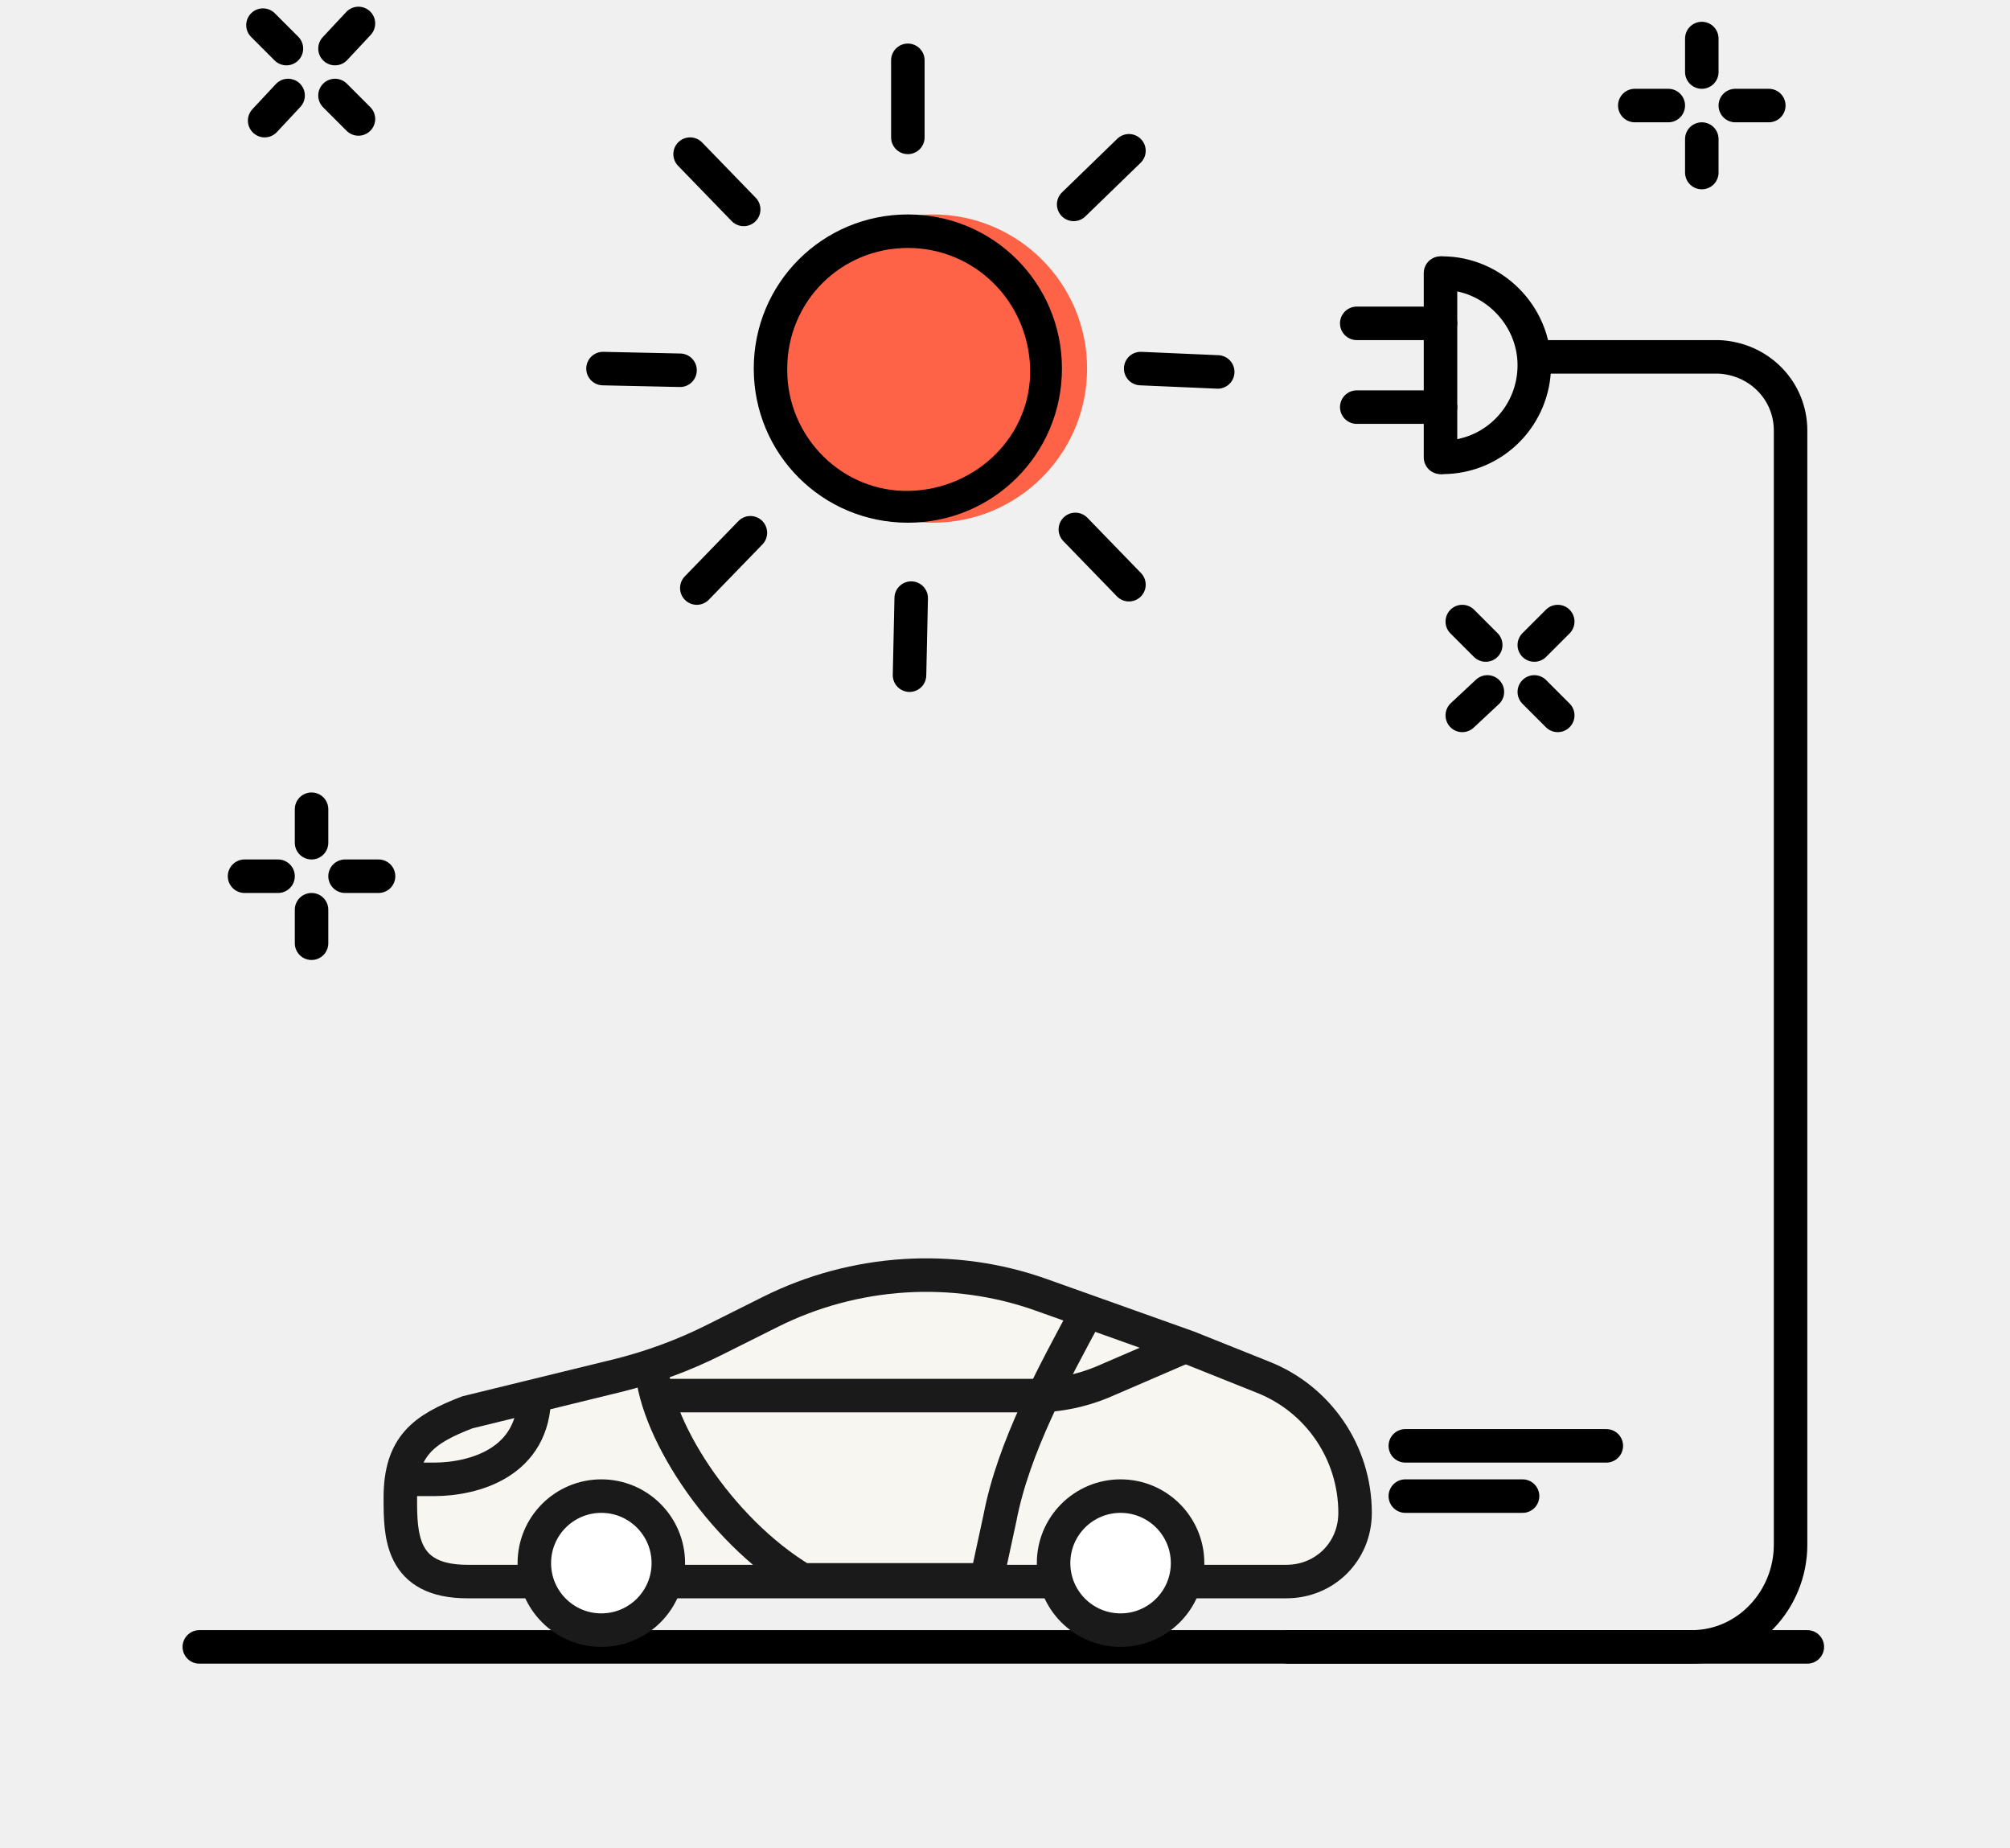
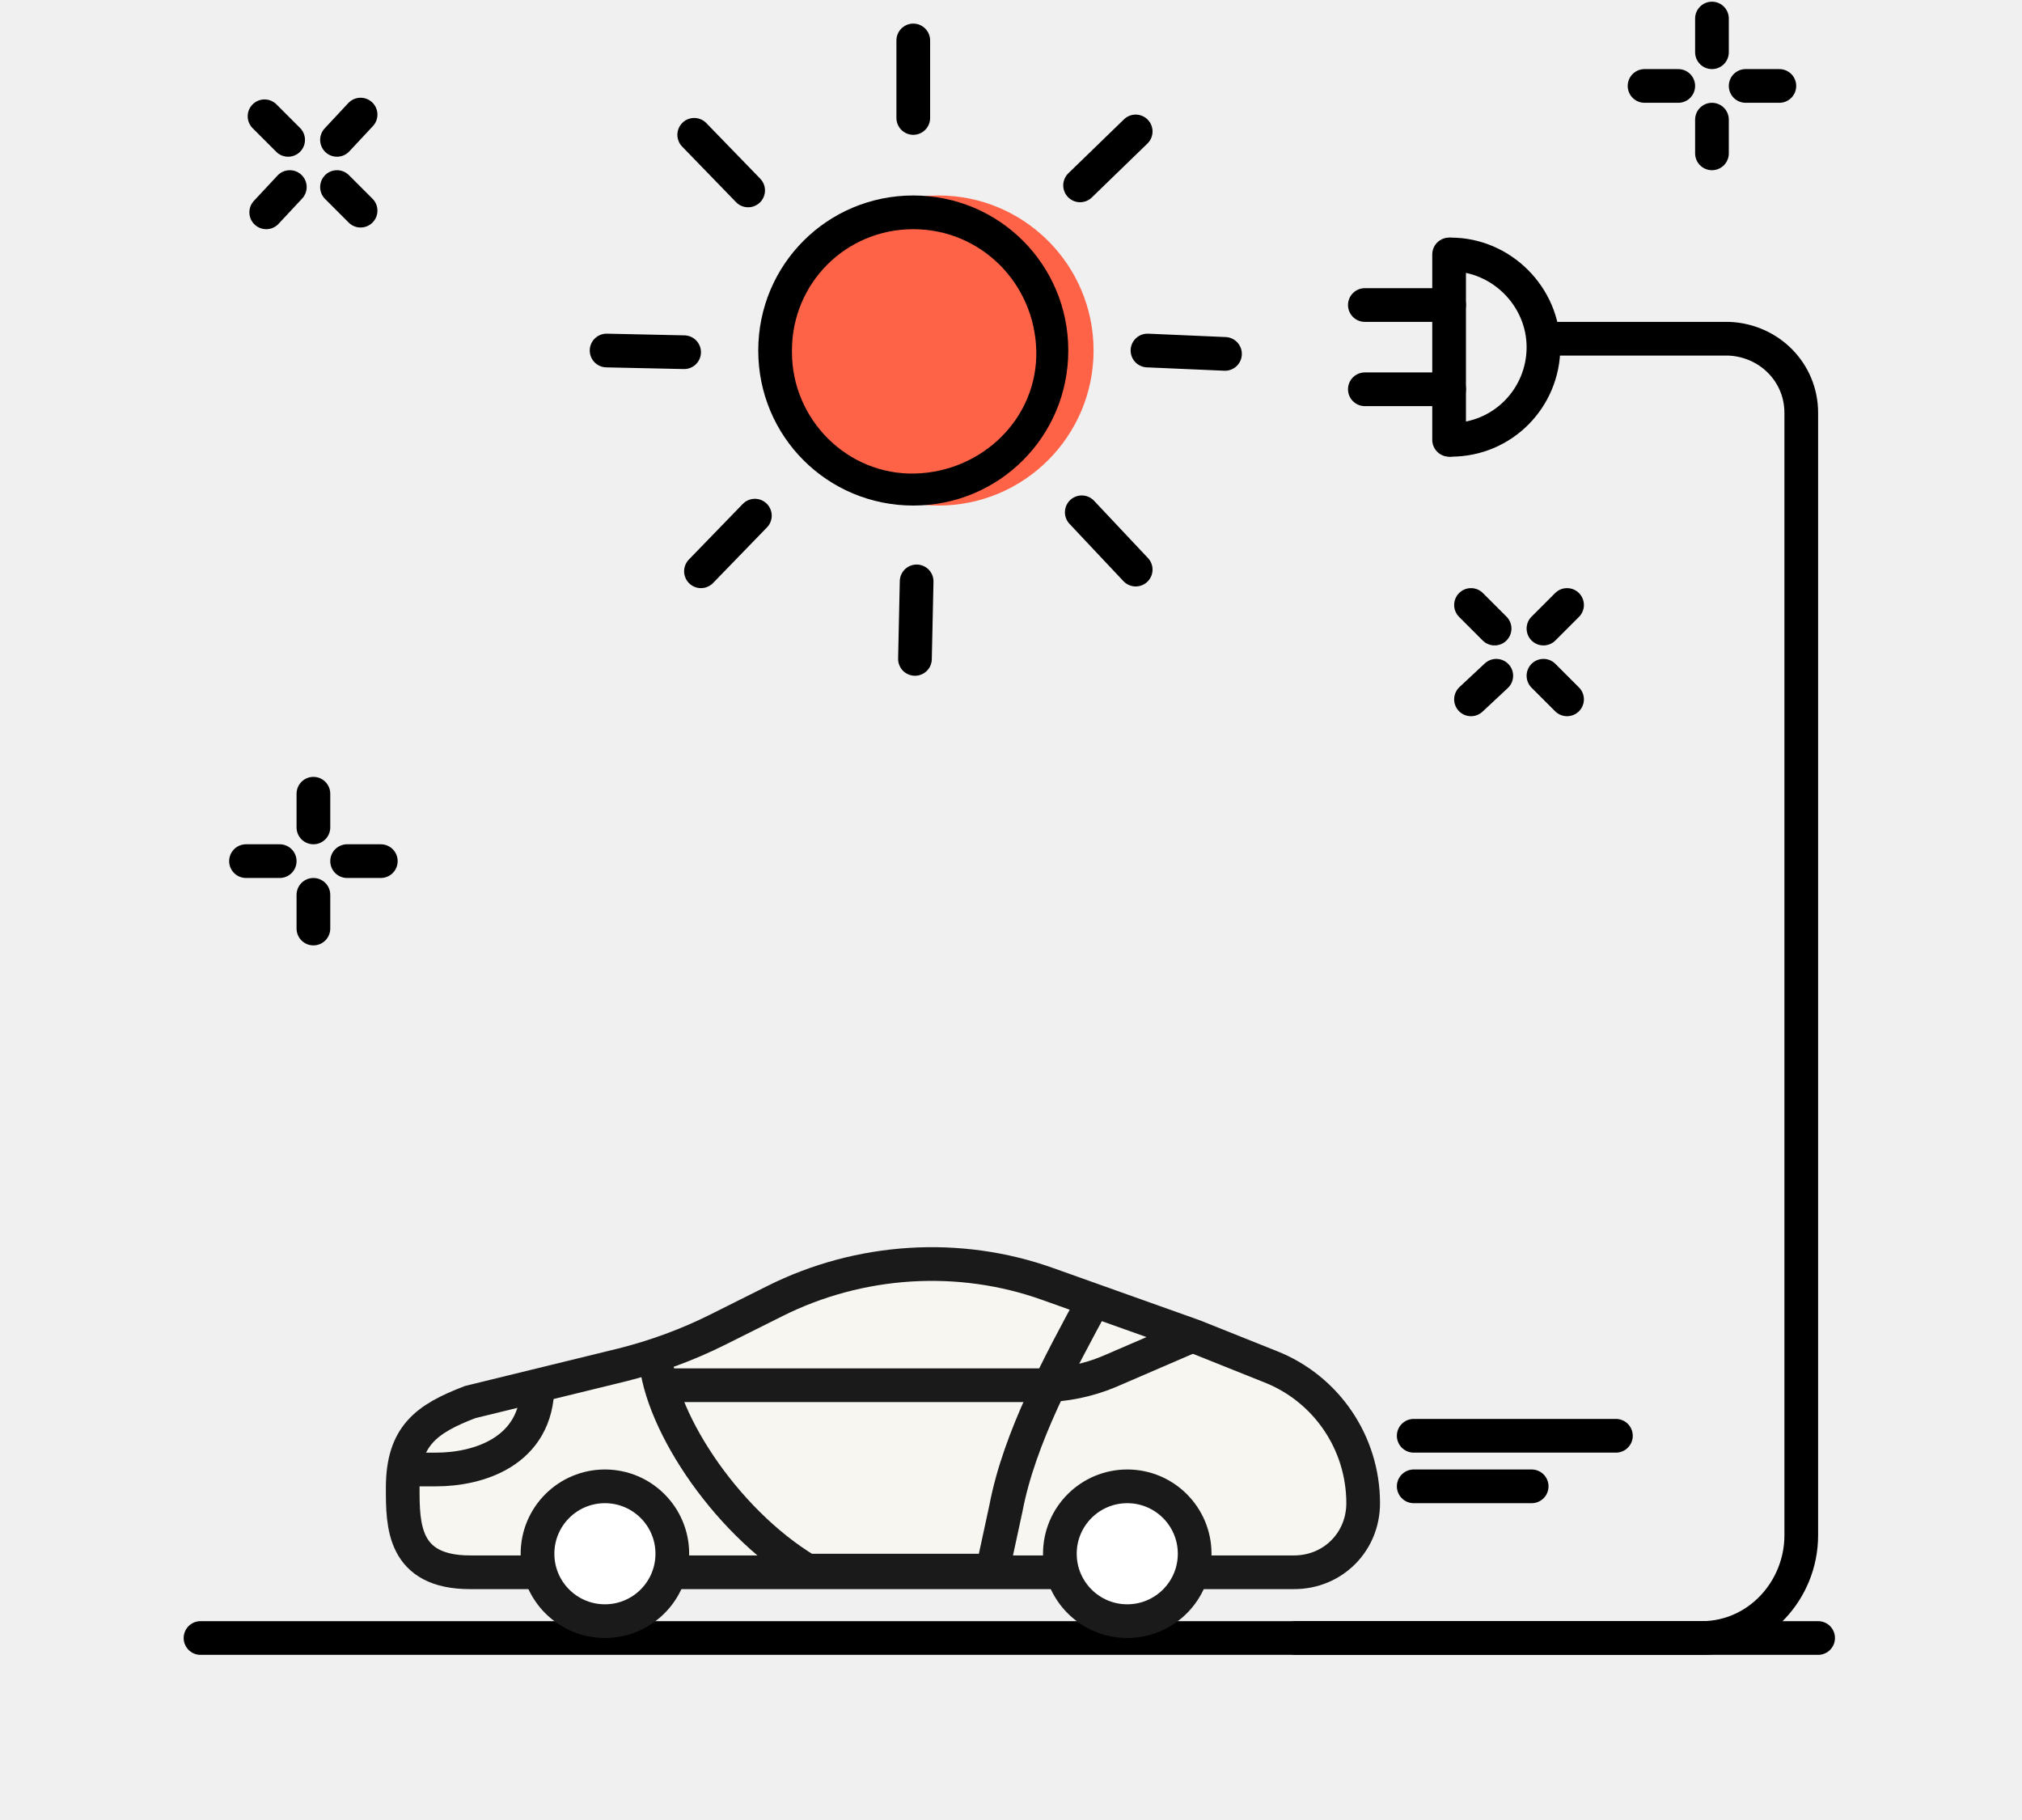
- <svg xmlns="http://www.w3.org/2000/svg" version="1.1" id="Layer_1" x="0px" y="0px" viewBox="0 0 120 110.3" style="enable-background:new 0 0 120 110.3;" xml:space="preserve">
+ <svg xmlns="http://www.w3.org/2000/svg" version="1.1" id="Layer_1" x="0px" y="0px" viewBox="0 0 120 108" style="enable-background:new 0 0 120 108;" xml:space="preserve">
  <style type="text/css">
	.st0{fill:none;stroke:#000000;stroke-width:2;stroke-linecap:round;stroke-linejoin:round;}
	.st1{fill:#F7F6F1;stroke:#1A1A1A;stroke-width:2;stroke-miterlimit:10;}
	.st2{fill:none;stroke:#1A1A1A;stroke-width:2;stroke-miterlimit:10;}
	.st3{fill:#FFFFFF;stroke:#1A1A1A;stroke-width:2;stroke-miterlimit:10;}
	.st4{fill:#FF6347;}
</style>
-   <path class="st0" d="M76.9,98.3H101c3.3,0,5.9-2.8,5.9-6.1V25.7c0-2.4-1.9-4.3-4.3-4.4l0,0H92" />
-   <line class="st0" x1="107.9" y1="98.3" x2="11.9" y2="98.3" />
-   <path class="st1" d="M27.9,84.3l9-2.2c2-0.5,3.9-1.2,5.7-2.1l3.4-1.7c5-2.5,10.9-2.9,16.2-1l8.7,3.1l4.5,1.8  c3.3,1.3,5.5,4.5,5.5,8.1l0,0c0,2.3-1.8,4.1-4.1,4.1l0,0H27.9c-4,0-4-2.8-4-5C23.9,86.3,25.3,85.3,27.9,84.3z" />
-   <path class="st2" d="M23.9,88.3h2c2.4,0,6-1,6-5" />
-   <path class="st2" d="M38.9,81.3c0,3.7,4,10,9,13h11l0.8-3.7c0.8-4.2,3.2-8.6,5.2-12.3" />
-   <path class="st2" d="M38.9,83.3h23c1.3,0,2.7-0.3,3.9-0.8l5.1-2.2" />
-   <circle class="st3" cx="35.9" cy="93.3" r="4" />
-   <circle class="st3" cx="66.9" cy="93.3" r="4" />
-   <line class="st0" x1="83.9" y1="86.3" x2="95.9" y2="86.3" />
-   <line class="st0" x1="83.9" y1="89.3" x2="90.9" y2="89.3" />
-   <circle class="st4" cx="55.7" cy="22" r="9.2" />
-   <path d="M54.2,14.8c4,0,7.2,3.2,7.3,7.2s-3.2,7.2-7.2,7.3S47,26.1,47,22.1c0,0,0,0,0-0.1C47,18,50.2,14.8,54.2,14.8 M54.2,12.8  c-5.1,0-9.2,4.1-9.2,9.2s4.1,9.2,9.2,9.2s9.2-4.1,9.2-9.2l0,0C63.4,16.9,59.3,12.8,54.2,12.8z" />
-   <line class="st0" x1="54.2" y1="3.6" x2="54.2" y2="8.2" />
-   <line class="st0" x1="36" y1="22" x2="40.6" y2="22.1" />
-   <line class="st0" x1="54.3" y1="40.3" x2="54.4" y2="35.7" />
-   <line class="st0" x1="72.7" y1="22.2" x2="68.1" y2="22" />
-   <line class="st0" x1="41.2" y1="9.2" x2="44.4" y2="12.5" />
-   <line class="st0" x1="41.6" y1="35.1" x2="44.8" y2="31.8" />
-   <line class="st0" x1="67.4" y1="34.9" x2="64.2" y2="31.6" />
-   <line class="st0" x1="67.4" y1="9" x2="64.1" y2="12.2" />
-   <line class="st0" x1="101.6" y1="4.3" x2="101.6" y2="2.3" />
-   <line class="st0" x1="101.6" y1="10.3" x2="101.6" y2="8.3" />
-   <line class="st0" x1="103.6" y1="6.3" x2="105.6" y2="6.3" />
-   <line class="st0" x1="97.6" y1="6.3" x2="99.6" y2="6.3" />
-   <line class="st0" x1="18.6" y1="50.3" x2="18.6" y2="48.3" />
-   <line class="st0" x1="18.6" y1="56.3" x2="18.6" y2="54.3" />
-   <line class="st0" x1="20.6" y1="52.3" x2="22.6" y2="52.3" />
-   <line class="st0" x1="14.6" y1="52.3" x2="16.6" y2="52.3" />
-   <line class="st0" x1="17.1" y1="2.9" x2="15.7" y2="1.5" />
-   <line class="st0" x1="21.4" y1="7.1" x2="20" y2="5.7" />
-   <line class="st0" x1="20" y1="2.9" x2="21.4" y2="1.4" />
-   <line class="st0" x1="15.8" y1="7.2" x2="17.2" y2="5.7" />
-   <line class="st0" x1="88.7" y1="38.5" x2="87.3" y2="37.1" />
-   <line class="st0" x1="93" y1="42.7" x2="91.6" y2="41.3" />
-   <line class="st0" x1="91.6" y1="38.5" x2="93" y2="37.1" />
-   <line class="st0" x1="87.3" y1="42.7" x2="88.8" y2="41.3" />
-   <path class="st0" d="M86.1,16.3c3,0,5.5,2.5,5.5,5.5s-2.4,5.5-5.5,5.5" />
-   <line class="st0" x1="86" y1="16.3" x2="86" y2="27.3" />
-   <line class="st0" x1="86" y1="24.3" x2="81" y2="24.3" />
-   <line class="st0" x1="86" y1="19.3" x2="81" y2="19.3" />
+   <path class="st0" d="M76.9,97.2H101c3.3,0,5.9-2.8,5.9-6.1V24.5c0-2.4-1.9-4.3-4.3-4.4l0,0H92" />
+   <line class="st0" x1="107.9" y1="97.2" x2="11.9" y2="97.2" />
+   <path class="st1" d="M27.9,83.2l9-2.2c2-0.5,3.9-1.2,5.7-2.1l3.4-1.7c5-2.5,10.9-2.9,16.2-1l8.7,3.1l4.5,1.8  c3.3,1.3,5.5,4.5,5.5,8.1l0,0c0,2.3-1.8,4.1-4.1,4.1l0,0H27.9c-4,0-4-2.8-4-5C23.9,85.2,25.3,84.2,27.9,83.2z" />
+   <path class="st2" d="M23.9,87.2h2c2.4,0,6-1,6-5" />
+   <path class="st2" d="M38.9,80.2c0,3.7,4,10,9,13h11l0.8-3.7c0.8-4.2,3.2-8.6,5.2-12.3" />
+   <path class="st2" d="M38.9,82.2h23c1.3,0,2.7-0.3,3.9-0.8l5.1-2.2" />
+   <circle class="st3" cx="35.9" cy="92.2" r="4" />
+   <circle class="st3" cx="66.9" cy="92.2" r="4" />
+   <line class="st0" x1="83.9" y1="85.2" x2="95.9" y2="85.2" />
+   <line class="st0" x1="83.9" y1="88.2" x2="90.9" y2="88.2" />
+   <circle class="st4" cx="55.7" cy="20.8" r="9.2" />
+   <path d="M54.2,13.6c4,0,7.2,3.2,7.3,7.2s-3.2,7.2-7.2,7.3S47,24.9,47,20.9c0,0,0,0,0-0.1C47,16.8,50.2,13.6,54.2,13.6 M54.2,11.6  c-5.1,0-9.2,4.1-9.2,9.2s4.1,9.2,9.2,9.2s9.2-4.1,9.2-9.2l0,0C63.4,15.7,59.3,11.6,54.2,11.6z" />
+   <line class="st0" x1="54.2" y1="2.4" x2="54.2" y2="7" />
+   <line class="st0" x1="36" y1="20.8" x2="40.6" y2="20.9" />
+   <line class="st0" x1="54.3" y1="39.1" x2="54.4" y2="34.5" />
+   <line class="st0" x1="72.7" y1="21" x2="68.1" y2="20.8" />
+   <line class="st0" x1="41.2" y1="8" x2="44.4" y2="11.3" />
+   <line class="st0" x1="41.6" y1="33.9" x2="44.8" y2="30.6" />
+   <line class="st0" x1="67.4" y1="33.8" x2="64.2" y2="30.4" />
+   <line class="st0" x1="67.4" y1="7.8" x2="64.1" y2="11" />
+   <line class="st0" x1="101.6" y1="3.1" x2="101.6" y2="1.1" />
+   <line class="st0" x1="101.6" y1="9.1" x2="101.6" y2="7.1" />
+   <line class="st0" x1="103.6" y1="5.1" x2="105.6" y2="5.1" />
+   <line class="st0" x1="97.6" y1="5.1" x2="99.6" y2="5.1" />
+   <line class="st0" x1="18.6" y1="49.1" x2="18.6" y2="47.1" />
+   <line class="st0" x1="18.6" y1="55.1" x2="18.6" y2="53.1" />
+   <line class="st0" x1="20.6" y1="51.1" x2="22.6" y2="51.1" />
+   <line class="st0" x1="14.6" y1="51.1" x2="16.6" y2="51.1" />
+   <line class="st0" x1="17.1" y1="8.3" x2="15.7" y2="6.9" />
+   <line class="st0" x1="21.4" y1="12.5" x2="20" y2="11.1" />
+   <line class="st0" x1="20" y1="8.3" x2="21.4" y2="6.8" />
+   <line class="st0" x1="15.8" y1="12.6" x2="17.2" y2="11.1" />
+   <line class="st0" x1="88.7" y1="37.3" x2="87.3" y2="35.9" />
+   <line class="st0" x1="93" y1="41.5" x2="91.6" y2="40.1" />
+   <line class="st0" x1="91.6" y1="37.3" x2="93" y2="35.9" />
+   <line class="st0" x1="87.3" y1="41.5" x2="88.8" y2="40.1" />
+   <path class="st0" d="M86.1,15.1c3,0,5.5,2.5,5.5,5.5s-2.4,5.5-5.5,5.5" />
+   <line class="st0" x1="86" y1="15.1" x2="86" y2="26.1" />
+   <line class="st0" x1="86" y1="23.1" x2="81" y2="23.1" />
+   <line class="st0" x1="86" y1="18.1" x2="81" y2="18.1" />
</svg>
